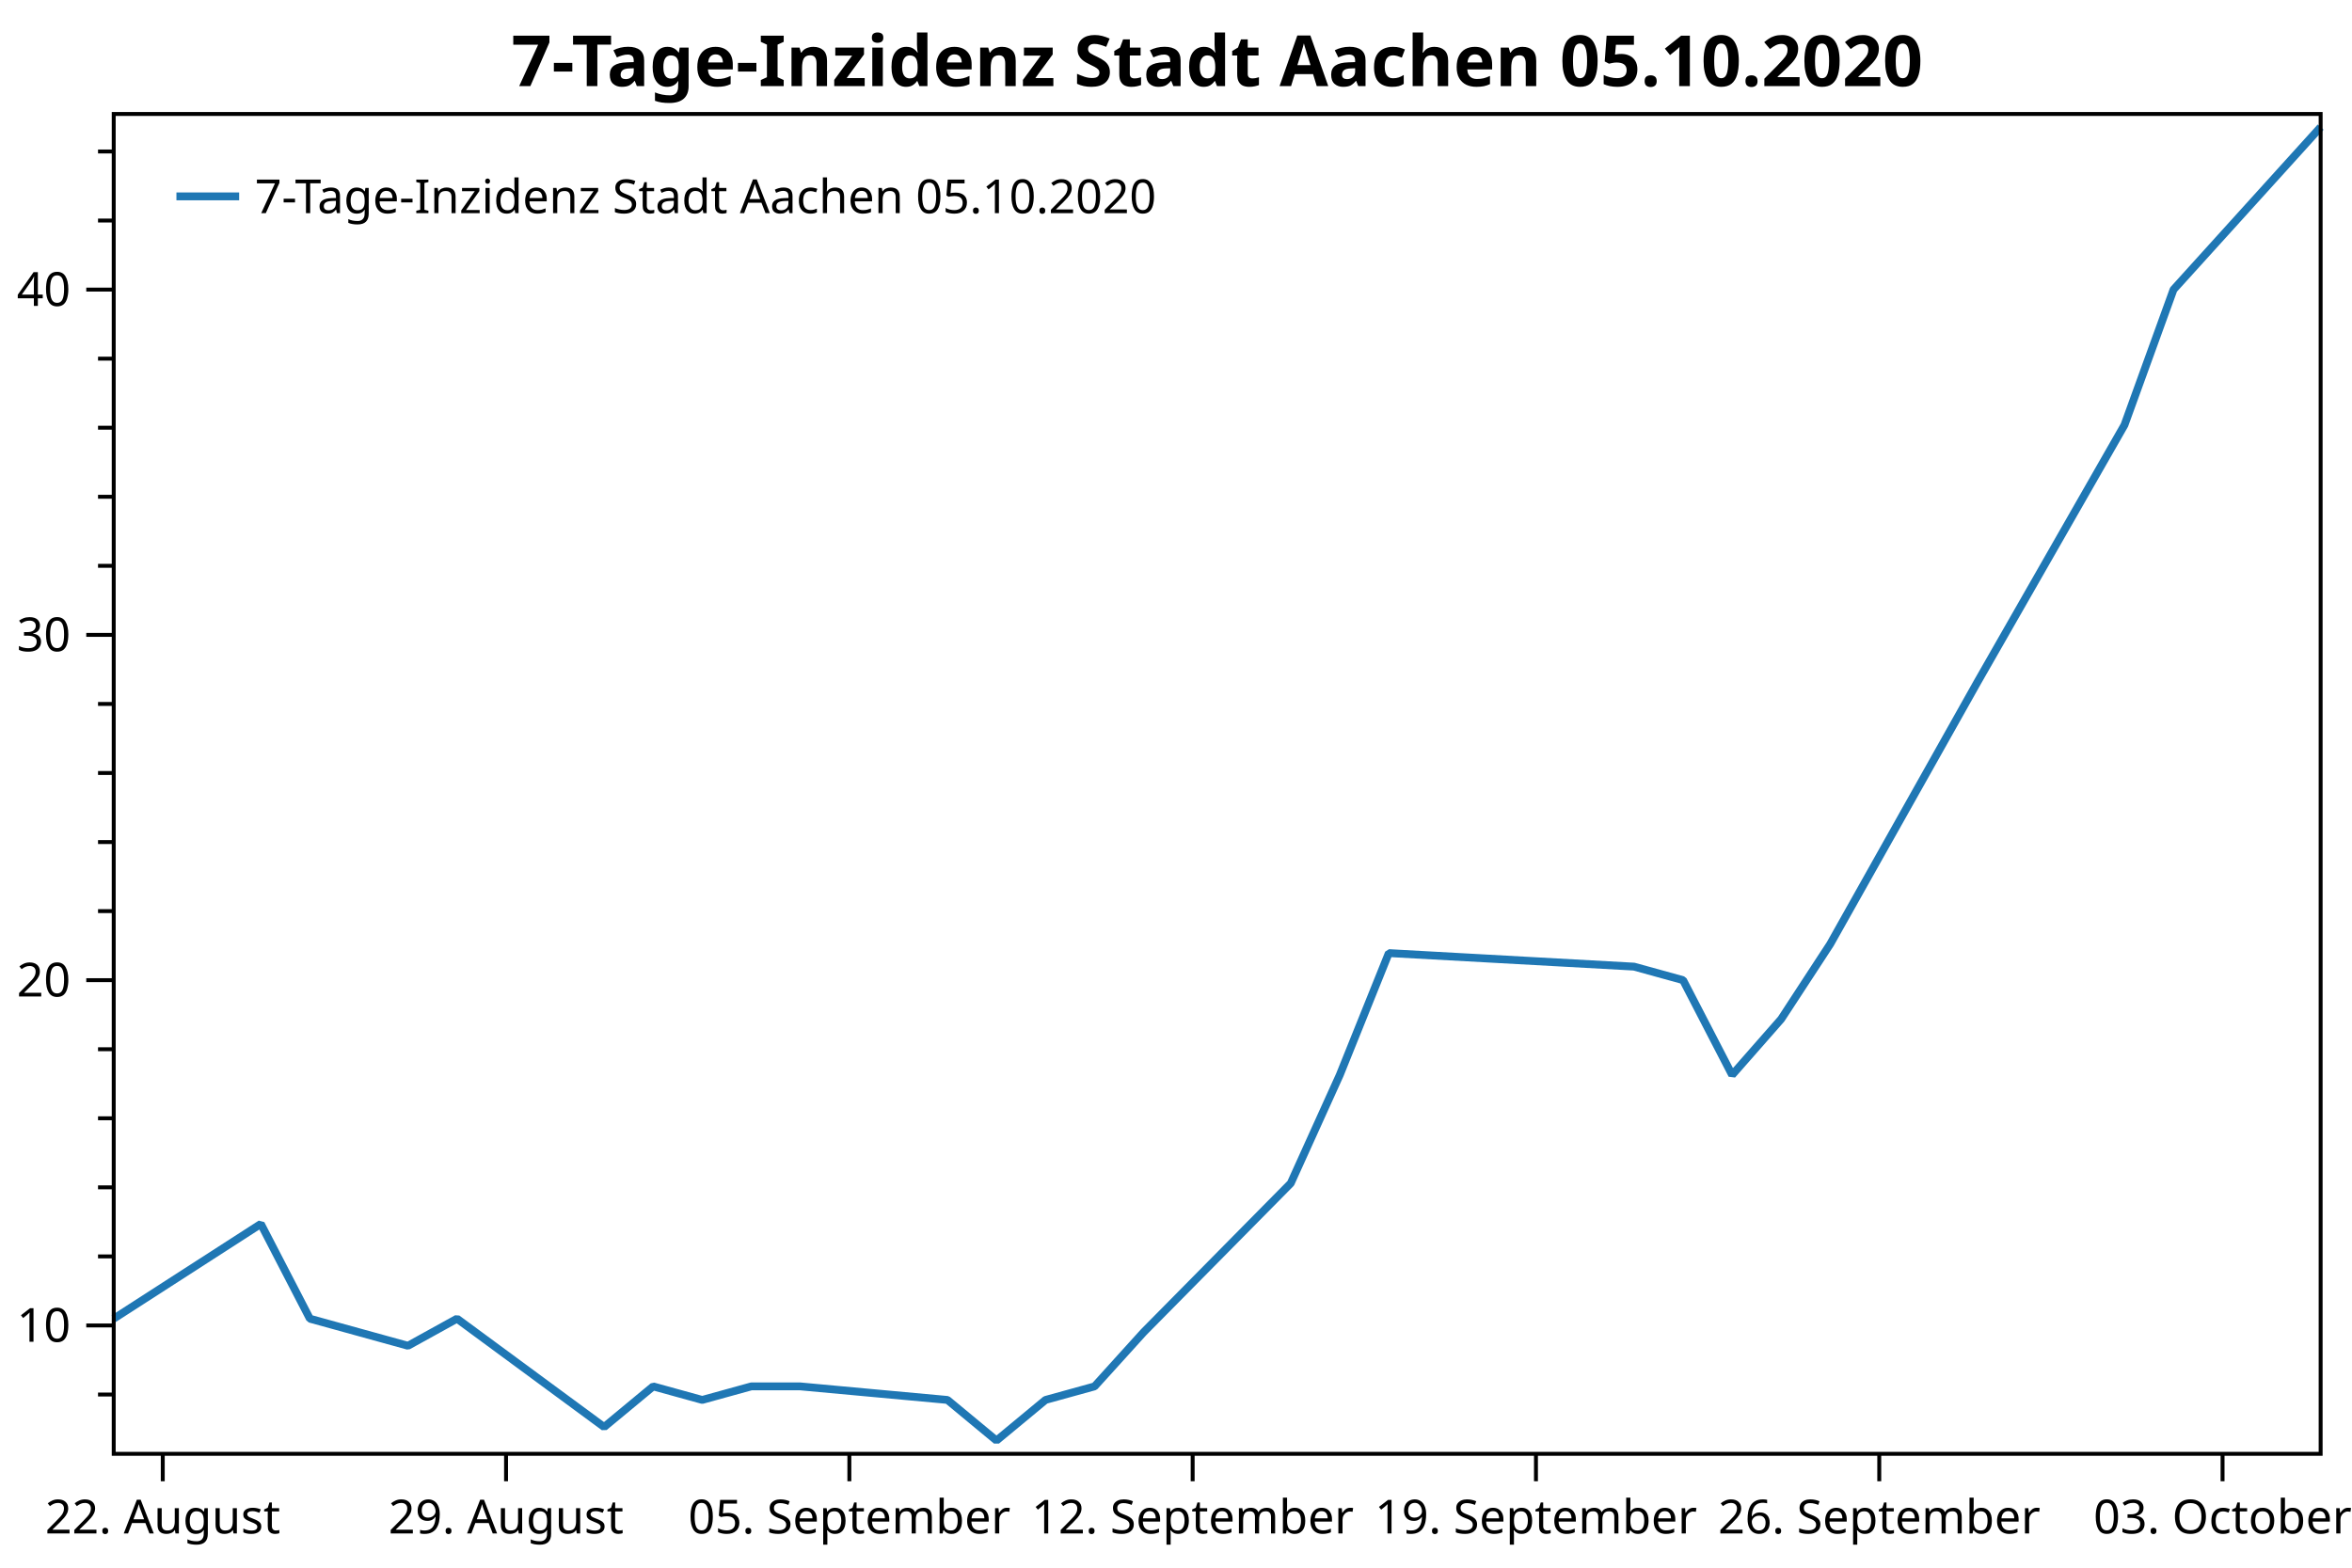
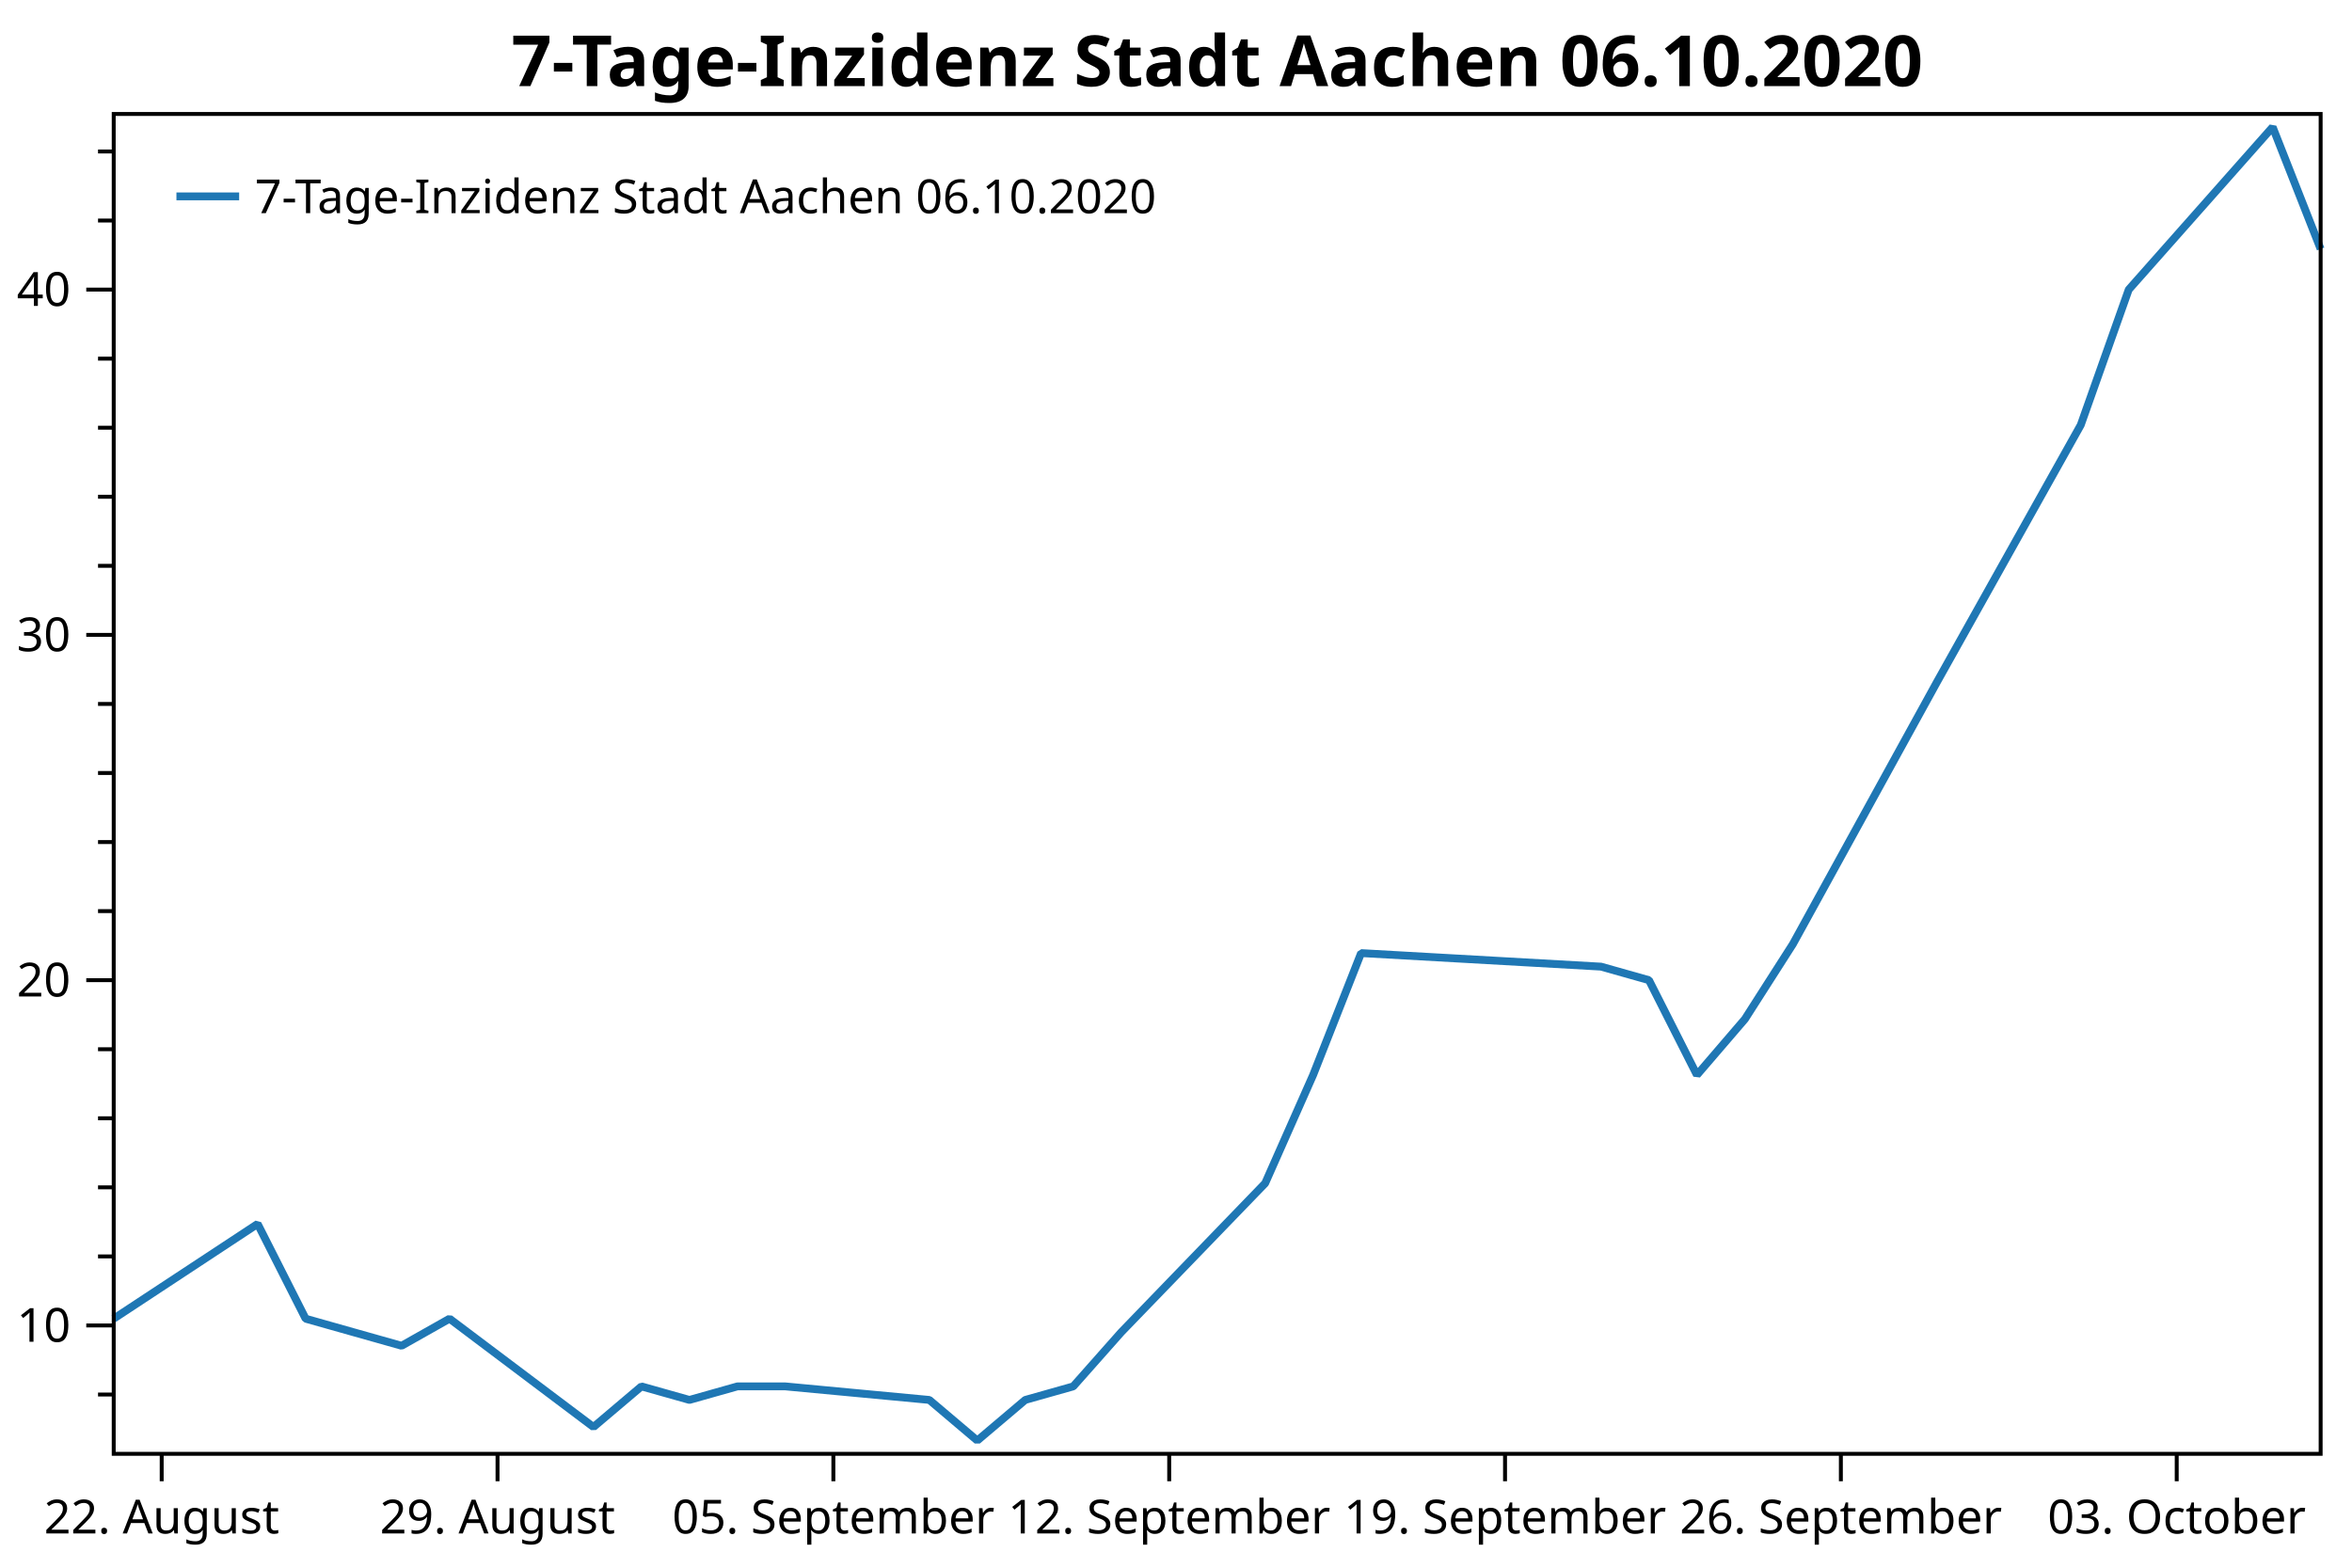
<svg xmlns="http://www.w3.org/2000/svg" width="600" height="400" version="1.1">
  <rect x="0" y="0" width="600" height="400" style="fill:rgb(255,255,255);stroke:none;" />
  <polyline points="29.008,355.815 25.008,355.815" style="fill:none;stroke:black;stroke-width:1" />
  <polyline points="29.008,320.575 25.008,320.575" style="fill:none;stroke:black;stroke-width:1" />
  <polyline points="29.008,302.954 25.008,302.954" style="fill:none;stroke:black;stroke-width:1" />
  <polyline points="29.008,285.334 25.008,285.334" style="fill:none;stroke:black;stroke-width:1" />
  <polyline points="29.008,267.714 25.008,267.714" style="fill:none;stroke:black;stroke-width:1" />
  <polyline points="29.008,232.473 25.008,232.473" style="fill:none;stroke:black;stroke-width:1" />
  <polyline points="29.008,214.853 25.008,214.853" style="fill:none;stroke:black;stroke-width:1" />
  <polyline points="29.008,197.232 25.008,197.232" style="fill:none;stroke:black;stroke-width:1" />
  <polyline points="29.008,179.612 25.008,179.612" style="fill:none;stroke:black;stroke-width:1" />
  <polyline points="29.008,144.372 25.008,144.372" style="fill:none;stroke:black;stroke-width:1" />
  <polyline points="29.008,126.751 25.008,126.751" style="fill:none;stroke:black;stroke-width:1" />
  <polyline points="29.008,109.131 25.008,109.131" style="fill:none;stroke:black;stroke-width:1" />
  <polyline points="29.008,91.511 25.008,91.511" style="fill:none;stroke:black;stroke-width:1" />
  <polyline points="29.008,56.27 25.008,56.27" style="fill:none;stroke:black;stroke-width:1" />
  <polyline points="29.008,38.65 25.008,38.65" style="fill:none;stroke:black;stroke-width:1" />
  <text dominant-baseline="middle" text-anchor="end" transform="translate(18.008,338.195)" font-family="Segoe UI" font-size="12" font-weight="400" fill="black">10</text>
  <text dominant-baseline="middle" text-anchor="end" transform="translate(18.008,250.0934)" font-family="Segoe UI" font-size="12" font-weight="400" fill="black">20</text>
  <text dominant-baseline="middle" text-anchor="end" transform="translate(18.008,161.9919)" font-family="Segoe UI" font-size="12" font-weight="400" fill="black">30</text>
  <text dominant-baseline="middle" text-anchor="end" transform="translate(18.008,73.8904)" font-family="Segoe UI" font-size="12" font-weight="400" fill="black">40</text>
  <polyline points="29.008,338.195 22.008,338.195" style="fill:none;stroke:black;stroke-width:1" />
  <polyline points="29.008,250.093 22.008,250.093" style="fill:none;stroke:black;stroke-width:1" />
  <polyline points="29.008,161.992 22.008,161.992" style="fill:none;stroke:black;stroke-width:1" />
  <polyline points="29.008,73.89 22.008,73.89" style="fill:none;stroke:black;stroke-width:1" />
-   <text dominant-baseline="hanging" text-anchor="middle" transform="translate(41.5189,381.947)" font-family="Segoe UI" font-size="12" font-weight="400" fill="black">22. August</text>
-   <text dominant-baseline="hanging" text-anchor="middle" transform="translate(129.0955,381.947)" font-family="Segoe UI" font-size="12" font-weight="400" fill="black">29. August</text>
-   <text dominant-baseline="hanging" text-anchor="middle" transform="translate(216.672,381.947)" font-family="Segoe UI" font-size="12" font-weight="400" fill="black">05. September</text>
-   <text dominant-baseline="hanging" text-anchor="middle" transform="translate(304.2485,381.947)" font-family="Segoe UI" font-size="12" font-weight="400" fill="black">12. September</text>
-   <text dominant-baseline="hanging" text-anchor="middle" transform="translate(391.8251,381.947)" font-family="Segoe UI" font-size="12" font-weight="400" fill="black">19. September</text>
-   <text dominant-baseline="hanging" text-anchor="middle" transform="translate(479.4016,381.947)" font-family="Segoe UI" font-size="12" font-weight="400" fill="black">26. September</text>
-   <text dominant-baseline="hanging" text-anchor="middle" transform="translate(566.9781,381.947)" font-family="Segoe UI" font-size="12" font-weight="400" fill="black">03. October</text>
-   <polyline points="41.519,370.947 41.519,377.947" style="fill:none;stroke:black;stroke-width:1" />
-   <polyline points="129.095,370.947 129.095,377.947" style="fill:none;stroke:black;stroke-width:1" />
-   <polyline points="216.672,370.947 216.672,377.947" style="fill:none;stroke:black;stroke-width:1" />
-   <polyline points="304.248,370.947 304.248,377.947" style="fill:none;stroke:black;stroke-width:1" />
-   <polyline points="391.825,370.947 391.825,377.947" style="fill:none;stroke:black;stroke-width:1" />
-   <polyline points="479.402,370.947 479.402,377.947" style="fill:none;stroke:black;stroke-width:1" />
-   <polyline points="566.978,370.947 566.978,377.947" style="fill:none;stroke:black;stroke-width:1" />
-   <polyline points="29.008,336.467 66.541,312.283 79.052,336.467 91.563,339.923 104.074,343.377 116.585,336.467 154.117,364.107 166.628,353.742 179.139,357.197 191.65,353.742 204.161,353.742 241.694,357.197 254.205,367.562 266.716,357.197 279.227,353.742 291.738,339.923 329.27,301.918 341.781,274.278 354.292,243.184 416.847,246.638 429.358,250.093 441.869,274.278 454.38,260.026 466.891,240.88 504.423,174.084 541.956,108.44 554.467,73.89 592,32.431" style="fill:none;stroke:rgb(31,119,180);stroke-width:2;stroke-linejoin:bevel" />
-   <text dominant-baseline="hanging" text-anchor="middle" transform="translate(310.504,8)" font-family="Segoe UI" font-size="18" font-weight="700" fill="black">7-Tage-Inzidenz Stadt Aachen 05.10.2020</text>
+   <text dominant-baseline="hanging" text-anchor="middle" transform="translate(41.247,381.947)" font-family="Segoe UI" font-size="12" font-weight="400" fill="black">22. August</text>
+   <text dominant-baseline="hanging" text-anchor="middle" transform="translate(126.9197,381.947)" font-family="Segoe UI" font-size="12" font-weight="400" fill="black">29. August</text>
+   <text dominant-baseline="hanging" text-anchor="middle" transform="translate(212.5923,381.947)" font-family="Segoe UI" font-size="12" font-weight="400" fill="black">05. September</text>
+   <text dominant-baseline="hanging" text-anchor="middle" transform="translate(298.265,381.947)" font-family="Segoe UI" font-size="12" font-weight="400" fill="black">12. September</text>
+   <text dominant-baseline="hanging" text-anchor="middle" transform="translate(383.9377,381.947)" font-family="Segoe UI" font-size="12" font-weight="400" fill="black">19. September</text>
+   <text dominant-baseline="hanging" text-anchor="middle" transform="translate(469.6104,381.947)" font-family="Segoe UI" font-size="12" font-weight="400" fill="black">26. September</text>
+   <text dominant-baseline="hanging" text-anchor="middle" transform="translate(555.2831,381.947)" font-family="Segoe UI" font-size="12" font-weight="400" fill="black">03. October</text>
+   <polyline points="41.247,370.947 41.247,377.947" style="fill:none;stroke:black;stroke-width:1" />
+   <polyline points="126.92,370.947 126.92,377.947" style="fill:none;stroke:black;stroke-width:1" />
+   <polyline points="212.592,370.947 212.592,377.947" style="fill:none;stroke:black;stroke-width:1" />
+   <polyline points="298.265,370.947 298.265,377.947" style="fill:none;stroke:black;stroke-width:1" />
+   <polyline points="383.938,370.947 383.938,377.947" style="fill:none;stroke:black;stroke-width:1" />
+   <polyline points="469.61,370.947 469.61,377.947" style="fill:none;stroke:black;stroke-width:1" />
+   <polyline points="555.283,370.947 555.283,377.947" style="fill:none;stroke:black;stroke-width:1" />
+   <polyline points="29.008,336.467 65.725,312.283 77.964,336.467 90.203,339.923 102.442,343.377 114.681,336.467 151.398,364.107 163.637,353.742 175.875,357.197 188.114,353.742 200.353,353.742 237.07,357.197 249.309,367.562 261.548,357.197 273.787,353.742 286.026,339.923 322.743,301.918 334.982,274.278 347.221,243.184 408.416,246.638 420.655,250.093 432.894,274.278 445.132,260.026 457.372,240.88 494.088,174.084 530.805,108.44 543.044,73.89 579.761,32.431 592,63.526" style="fill:none;stroke:rgb(31,119,180);stroke-width:2;stroke-linejoin:bevel" />
+   <text dominant-baseline="hanging" text-anchor="middle" transform="translate(310.504,8)" font-family="Segoe UI" font-size="18" font-weight="700" fill="black">7-Tage-Inzidenz Stadt Aachen 06.10.2020</text>
  <polygon points="29.008,29.079 592,29.079 592,370.947 29.008,370.947" style="fill:none;stroke:black;stroke-width:1" />
  <polygon points="37.008,37.08 242.01,37.08 242.01,63.133 37.008,63.133" style="fill:none;stroke:none;" />
-   <text dominant-baseline="hanging" text-anchor="start" transform="translate(65.008,45.0795)" font-family="Segoe UI" font-size="12" font-weight="400" fill="black">7-Tage-Inzidenz Stadt Aachen 05.10.2020</text>
+   <text dominant-baseline="hanging" text-anchor="start" transform="translate(65.008,45.0795)" font-family="Segoe UI" font-size="12" font-weight="400" fill="black">7-Tage-Inzidenz Stadt Aachen 06.10.2020</text>
  <polyline points="45.008,50.106 61.008,50.106" style="fill:none;stroke:rgb(31,119,180);stroke-width:2" />
</svg>
